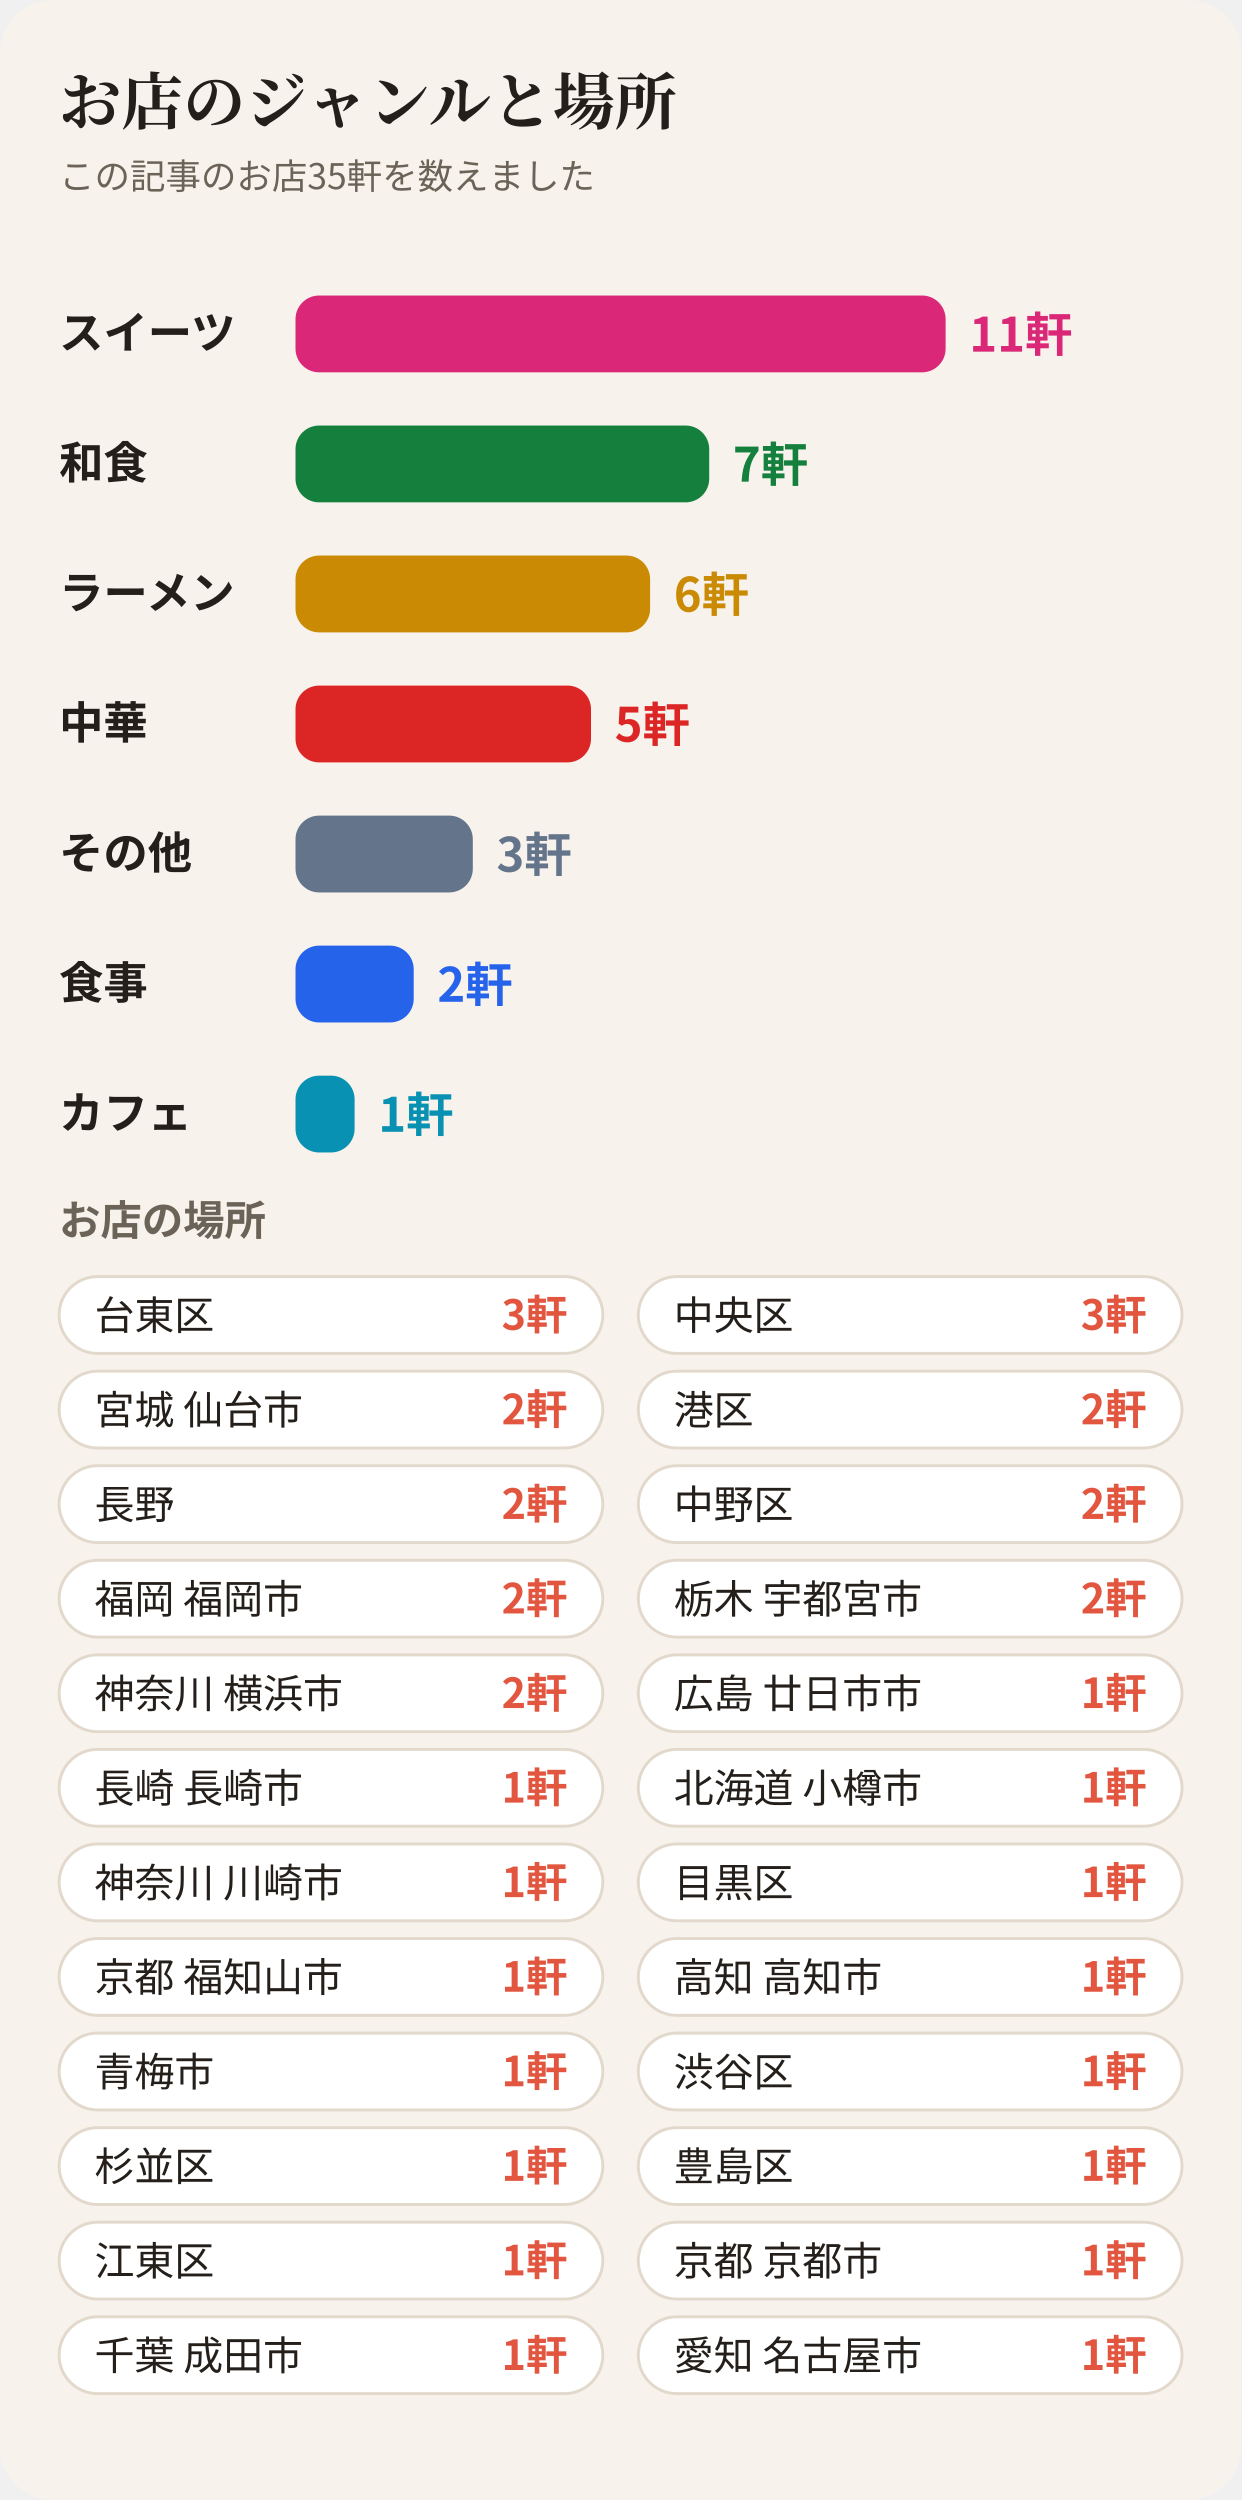
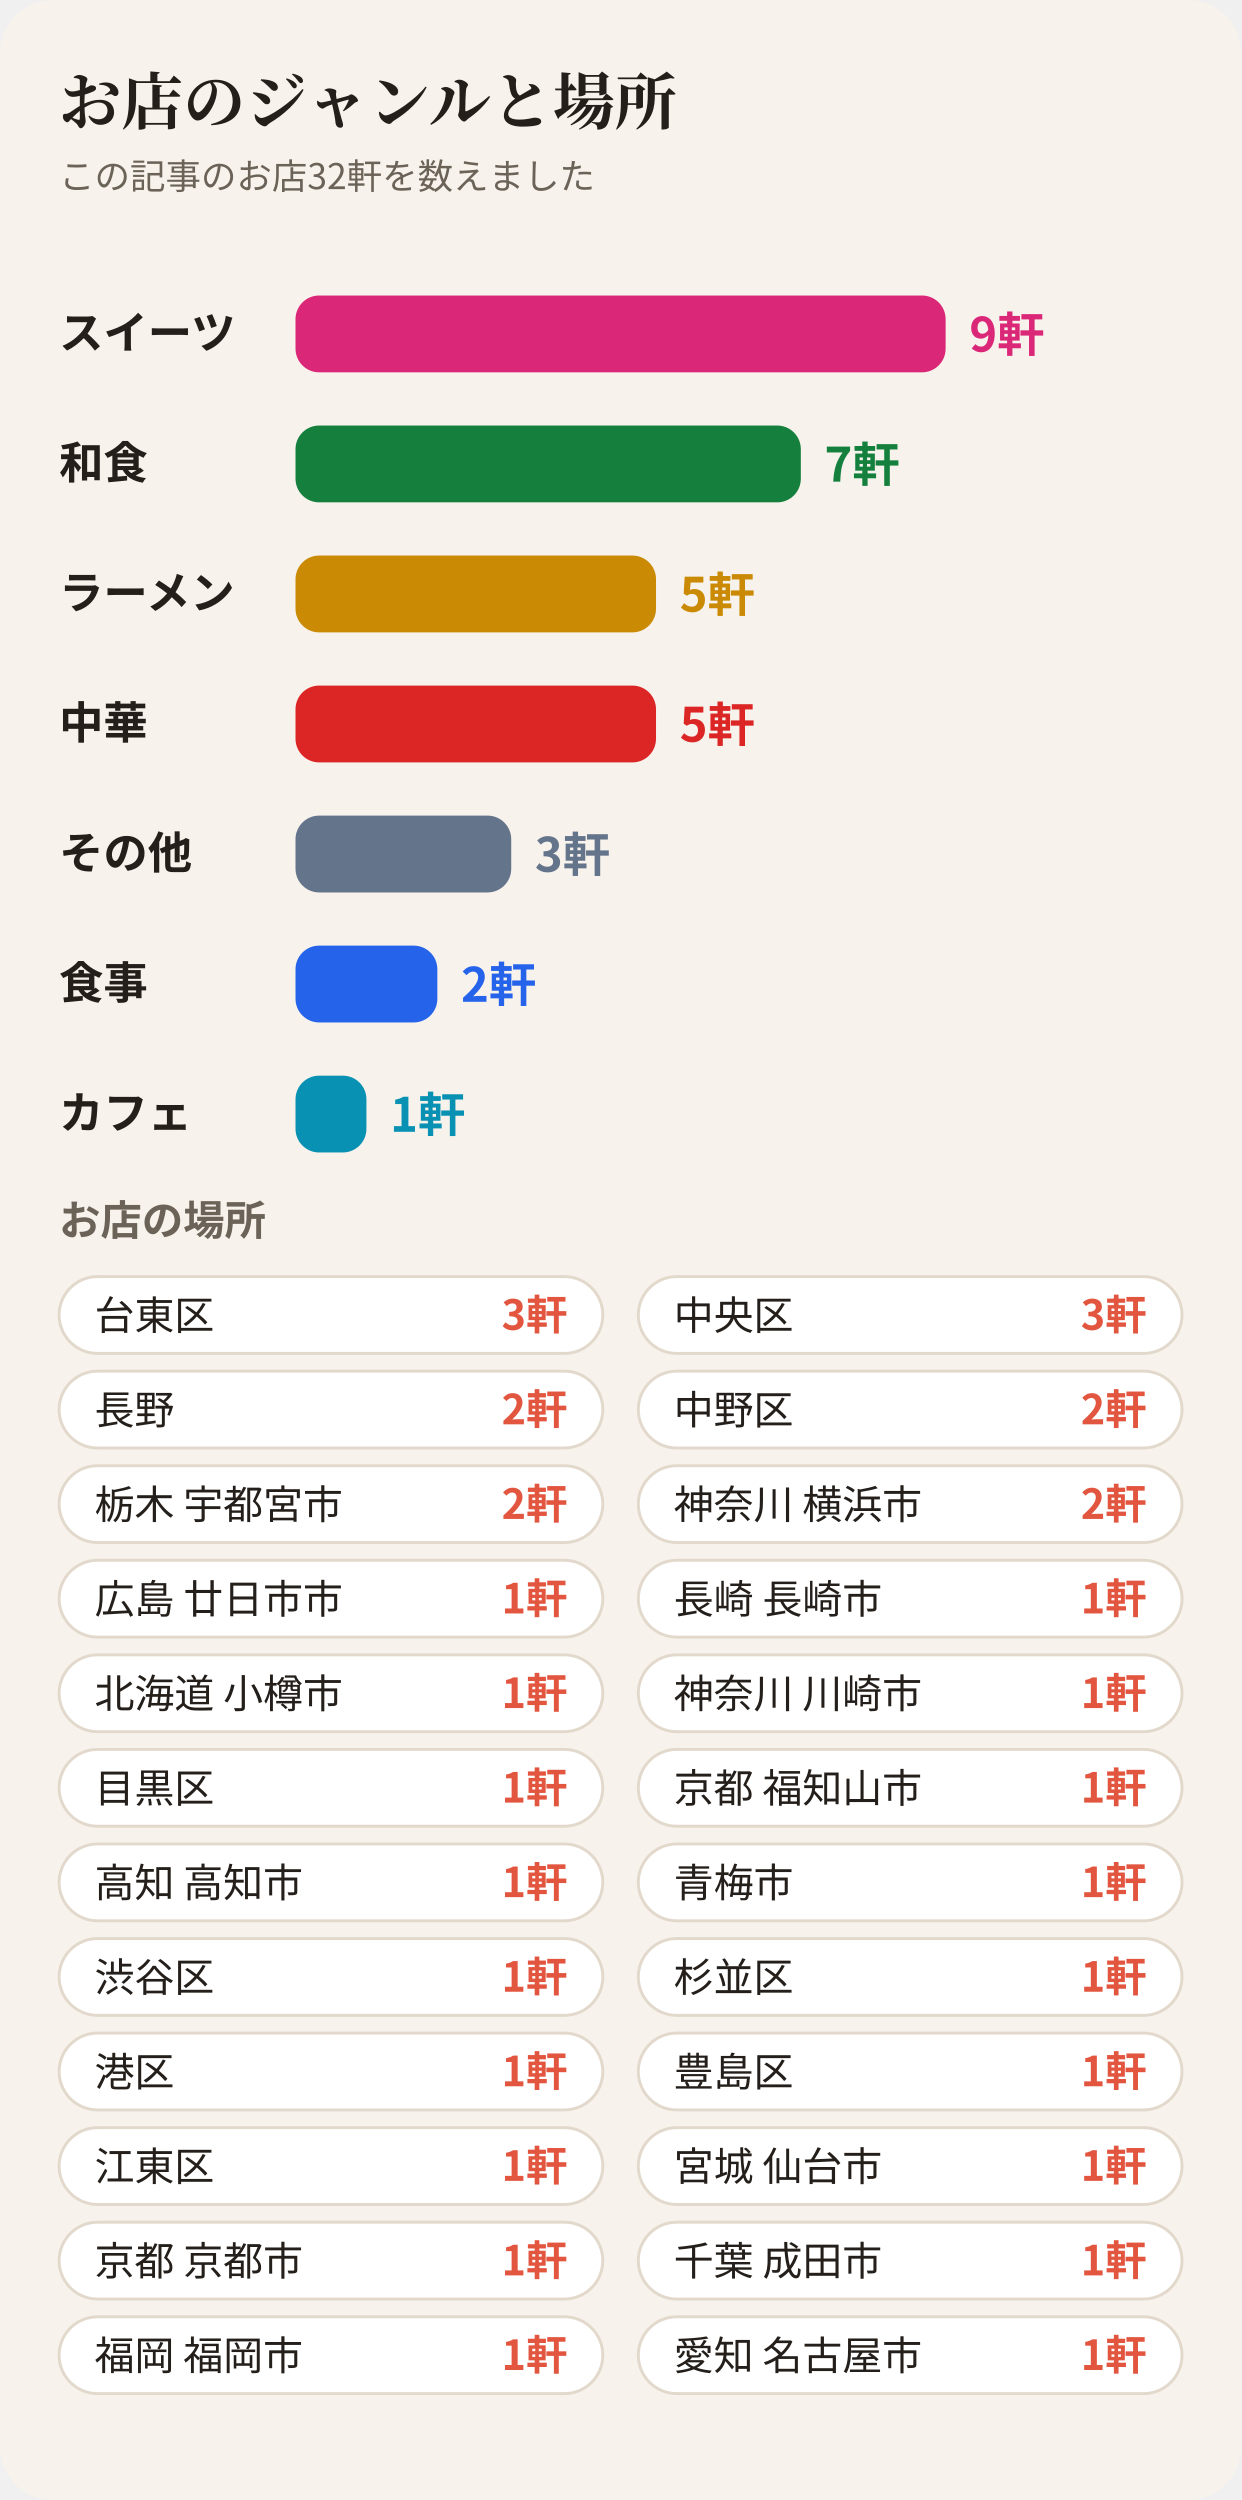
<svg xmlns="http://www.w3.org/2000/svg" viewBox="0 0 420 846" width="420" height="846" font-family="'Hiragino Sans','Noto Sans CJK JP','Noto Sans JP',sans-serif">
  <rect width="420" height="846" rx="18" fill="#F7F3EC" />
  <text x="20" y="42" font-size="21" font-weight="800" fill="#241F1A" font-family="'Hiragino Mincho ProN','Noto Serif CJK JP','Noto Serif JP',serif">お店のジャンルと場所</text>
-   <text x="20" y="64" font-size="12" fill="#6B6258">この記事のお店35軒を数えました</text>
+   <text x="20" y="64" font-size="12" fill="#6B6258">この記事のお店32軒を数えました</text>
  <text x="20" y="118" font-size="15" font-weight="700" fill="#241F1A">スイーツ</text>
  <rect x="100" y="100" width="220" height="26" rx="8" fill="#db2777" />
-   <text x="328" y="119" font-size="16" font-weight="800" fill="#db2777">11軒</text>
+   <text x="328" y="119" font-size="16" font-weight="800" fill="#db2777">9軒</text>
  <text x="20" y="162" font-size="15" font-weight="700" fill="#241F1A">和食</text>
-   <rect x="100" y="144" width="140" height="26" rx="8" fill="#15803d" />
-   <text x="248" y="163" font-size="16" font-weight="800" fill="#15803d">7軒</text>
+   <rect x="100" y="144" width="171" height="26" rx="8" fill="#15803d" />
+   <text x="279" y="163" font-size="16" font-weight="800" fill="#15803d">7軒</text>
  <text x="20" y="206" font-size="15" font-weight="700" fill="#241F1A">ラーメン</text>
-   <rect x="100" y="188" width="120" height="26" rx="8" fill="#ca8a04" />
-   <text x="228" y="207" font-size="16" font-weight="800" fill="#ca8a04">6軒</text>
+   <rect x="100" y="188" width="122" height="26" rx="8" fill="#ca8a04" />
+   <text x="230" y="207" font-size="16" font-weight="800" fill="#ca8a04">5軒</text>
  <text x="20" y="250" font-size="15" font-weight="700" fill="#241F1A">中華</text>
-   <rect x="100" y="232" width="100" height="26" rx="8" fill="#dc2626" />
-   <text x="208" y="251" font-size="16" font-weight="800" fill="#dc2626">5軒</text>
+   <rect x="100" y="232" width="122" height="26" rx="8" fill="#dc2626" />
+   <text x="230" y="251" font-size="16" font-weight="800" fill="#dc2626">5軒</text>
  <text x="20" y="294" font-size="15" font-weight="700" fill="#241F1A">その他</text>
-   <rect x="100" y="276" width="60" height="26" rx="8" fill="#64748b" />
-   <text x="168" y="295" font-size="16" font-weight="800" fill="#64748b">3軒</text>
+   <rect x="100" y="276" width="73" height="26" rx="8" fill="#64748b" />
+   <text x="181" y="295" font-size="16" font-weight="800" fill="#64748b">3軒</text>
  <text x="20" y="338" font-size="15" font-weight="700" fill="#241F1A">食事</text>
-   <rect x="100" y="320" width="40" height="26" rx="8" fill="#2563eb" />
-   <text x="148" y="339" font-size="16" font-weight="800" fill="#2563eb">2軒</text>
+   <rect x="100" y="320" width="48" height="26" rx="8" fill="#2563eb" />
+   <text x="156" y="339" font-size="16" font-weight="800" fill="#2563eb">2軒</text>
  <text x="20" y="382" font-size="15" font-weight="700" fill="#241F1A">カフェ</text>
-   <rect x="100" y="364" width="20" height="26" rx="8" fill="#0891b2" />
-   <text x="128" y="383" font-size="16" font-weight="800" fill="#0891b2">1軒</text>
+   <rect x="100" y="364" width="24" height="26" rx="8" fill="#0891b2" />
+   <text x="132" y="383" font-size="16" font-weight="800" fill="#0891b2">1軒</text>
  <text x="20" y="418" font-size="14" font-weight="700" fill="#6B6258">お店の場所</text>
  <rect x="20" y="432" width="184" height="26" rx="13" fill="#fff" stroke="#E2D9CC" />
  <text x="32" y="450" font-size="13.5" fill="#241F1A">台東区</text>
  <text x="192" y="450" font-size="14" font-weight="800" text-anchor="end" fill="#e2553f">3軒</text>
  <rect x="216" y="432" width="184" height="26" rx="13" fill="#fff" stroke="#E2D9CC" />
  <text x="228" y="450" font-size="13.5" fill="#241F1A">中央区</text>
  <text x="388" y="450" font-size="14" font-weight="800" text-anchor="end" fill="#e2553f">3軒</text>
  <rect x="20" y="464" width="184" height="26" rx="13" fill="#fff" stroke="#E2D9CC" />
-   <text x="32" y="482" font-size="13.5" fill="#241F1A">宮城 仙台市</text>
+   <text x="32" y="482" font-size="13.5" fill="#241F1A">長野</text>
  <text x="192" y="482" font-size="14" font-weight="800" text-anchor="end" fill="#e2553f">2軒</text>
  <rect x="216" y="464" width="184" height="26" rx="13" fill="#fff" stroke="#E2D9CC" />
-   <text x="228" y="482" font-size="13.5" fill="#241F1A">港区</text>
+   <text x="228" y="482" font-size="13.5" fill="#241F1A">中野区</text>
  <text x="388" y="482" font-size="14" font-weight="800" text-anchor="end" fill="#e2553f">2軒</text>
  <rect x="20" y="496" width="184" height="26" rx="13" fill="#fff" stroke="#E2D9CC" />
-   <text x="32" y="514" font-size="13.5" fill="#241F1A">長野</text>
+   <text x="32" y="514" font-size="13.5" fill="#241F1A">栃木 宇都宮市</text>
  <text x="192" y="514" font-size="14" font-weight="800" text-anchor="end" fill="#e2553f">2軒</text>
  <rect x="216" y="496" width="184" height="26" rx="13" fill="#fff" stroke="#E2D9CC" />
-   <text x="228" y="514" font-size="13.5" fill="#241F1A">中野区</text>
+   <text x="228" y="514" font-size="13.5" fill="#241F1A">神奈川 横浜市</text>
  <text x="388" y="514" font-size="14" font-weight="800" text-anchor="end" fill="#e2553f">2軒</text>
  <rect x="20" y="528" width="184" height="26" rx="13" fill="#fff" stroke="#E2D9CC" />
-   <text x="32" y="546" font-size="13.5" fill="#241F1A">福岡 福岡市</text>
-   <text x="192" y="546" font-size="14" font-weight="800" text-anchor="end" fill="#e2553f">2軒</text>
+   <text x="32" y="546" font-size="13.5" fill="#241F1A">広島 廿日市市</text>
+   <text x="192" y="546" font-size="14" font-weight="800" text-anchor="end" fill="#e2553f">1軒</text>
  <rect x="216" y="528" width="184" height="26" rx="13" fill="#fff" stroke="#E2D9CC" />
-   <text x="228" y="546" font-size="13.5" fill="#241F1A">栃木 宇都宮市</text>
-   <text x="388" y="546" font-size="14" font-weight="800" text-anchor="end" fill="#e2553f">2軒</text>
+   <text x="228" y="546" font-size="13.5" fill="#241F1A">長崎 長崎市</text>
+   <text x="388" y="546" font-size="14" font-weight="800" text-anchor="end" fill="#e2553f">1軒</text>
  <rect x="20" y="560" width="184" height="26" rx="13" fill="#fff" stroke="#E2D9CC" />
-   <text x="32" y="578" font-size="13.5" fill="#241F1A">神奈川 横浜市</text>
-   <text x="192" y="578" font-size="14" font-weight="800" text-anchor="end" fill="#e2553f">2軒</text>
+   <text x="32" y="578" font-size="13.5" fill="#241F1A">北海道 小樽市</text>
+   <text x="192" y="578" font-size="14" font-weight="800" text-anchor="end" fill="#e2553f">1軒</text>
  <rect x="216" y="560" width="184" height="26" rx="13" fill="#fff" stroke="#E2D9CC" />
-   <text x="228" y="578" font-size="13.5" fill="#241F1A">広島 廿日市市</text>
+   <text x="228" y="578" font-size="13.5" fill="#241F1A">神奈川 川崎市</text>
  <text x="388" y="578" font-size="14" font-weight="800" text-anchor="end" fill="#e2553f">1軒</text>
  <rect x="20" y="592" width="184" height="26" rx="13" fill="#fff" stroke="#E2D9CC" />
-   <text x="32" y="610" font-size="13.5" fill="#241F1A">長崎 長崎市</text>
+   <text x="32" y="610" font-size="13.5" fill="#241F1A">目黒区</text>
  <text x="192" y="610" font-size="14" font-weight="800" text-anchor="end" fill="#e2553f">1軒</text>
  <rect x="216" y="592" width="184" height="26" rx="13" fill="#fff" stroke="#E2D9CC" />
-   <text x="228" y="610" font-size="13.5" fill="#241F1A">北海道 小樽市</text>
+   <text x="228" y="610" font-size="13.5" fill="#241F1A">京都 福知山市</text>
  <text x="388" y="610" font-size="14" font-weight="800" text-anchor="end" fill="#e2553f">1軒</text>
  <rect x="20" y="624" width="184" height="26" rx="13" fill="#fff" stroke="#E2D9CC" />
-   <text x="32" y="642" font-size="13.5" fill="#241F1A">神奈川 川崎市</text>
+   <text x="32" y="642" font-size="13.5" fill="#241F1A">高知 高知市</text>
  <text x="192" y="642" font-size="14" font-weight="800" text-anchor="end" fill="#e2553f">1軒</text>
  <rect x="216" y="624" width="184" height="26" rx="13" fill="#fff" stroke="#E2D9CC" />
-   <text x="228" y="642" font-size="13.5" fill="#241F1A">目黒区</text>
+   <text x="228" y="642" font-size="13.5" fill="#241F1A">青梅市</text>
  <text x="388" y="642" font-size="14" font-weight="800" text-anchor="end" fill="#e2553f">1軒</text>
  <rect x="20" y="656" width="184" height="26" rx="13" fill="#fff" stroke="#E2D9CC" />
-   <text x="32" y="674" font-size="13.5" fill="#241F1A">京都 福知山市</text>
+   <text x="32" y="674" font-size="13.5" fill="#241F1A">渋谷区</text>
  <text x="192" y="674" font-size="14" font-weight="800" text-anchor="end" fill="#e2553f">1軒</text>
  <rect x="216" y="656" width="184" height="26" rx="13" fill="#fff" stroke="#E2D9CC" />
-   <text x="228" y="674" font-size="13.5" fill="#241F1A">高知 高知市</text>
+   <text x="228" y="674" font-size="13.5" fill="#241F1A">杉並区</text>
  <text x="388" y="674" font-size="14" font-weight="800" text-anchor="end" fill="#e2553f">1軒</text>
  <rect x="20" y="688" width="184" height="26" rx="13" fill="#fff" stroke="#E2D9CC" />
-   <text x="32" y="706" font-size="13.5" fill="#241F1A">青梅市</text>
+   <text x="32" y="706" font-size="13.5" fill="#241F1A">港区</text>
  <text x="192" y="706" font-size="14" font-weight="800" text-anchor="end" fill="#e2553f">1軒</text>
  <rect x="216" y="688" width="184" height="26" rx="13" fill="#fff" stroke="#E2D9CC" />
-   <text x="228" y="706" font-size="13.5" fill="#241F1A">渋谷区</text>
+   <text x="228" y="706" font-size="13.5" fill="#241F1A">豊島区</text>
  <text x="388" y="706" font-size="14" font-weight="800" text-anchor="end" fill="#e2553f">1軒</text>
  <rect x="20" y="720" width="184" height="26" rx="13" fill="#fff" stroke="#E2D9CC" />
-   <text x="32" y="738" font-size="13.5" fill="#241F1A">杉並区</text>
+   <text x="32" y="738" font-size="13.5" fill="#241F1A">江東区</text>
  <text x="192" y="738" font-size="14" font-weight="800" text-anchor="end" fill="#e2553f">1軒</text>
  <rect x="216" y="720" width="184" height="26" rx="13" fill="#fff" stroke="#E2D9CC" />
-   <text x="228" y="738" font-size="13.5" fill="#241F1A">豊島区</text>
+   <text x="228" y="738" font-size="13.5" fill="#241F1A">宮城 仙台市</text>
  <text x="388" y="738" font-size="14" font-weight="800" text-anchor="end" fill="#e2553f">1軒</text>
  <rect x="20" y="752" width="184" height="26" rx="13" fill="#fff" stroke="#E2D9CC" />
-   <text x="32" y="770" font-size="13.5" fill="#241F1A">江東区</text>
+   <text x="32" y="770" font-size="13.5" fill="#241F1A">京都 京都市</text>
  <text x="192" y="770" font-size="14" font-weight="800" text-anchor="end" fill="#e2553f">1軒</text>
  <rect x="216" y="752" width="184" height="26" rx="13" fill="#fff" stroke="#E2D9CC" />
-   <text x="228" y="770" font-size="13.5" fill="#241F1A">京都 京都市</text>
+   <text x="228" y="770" font-size="13.5" fill="#241F1A">千葉 成田市</text>
  <text x="388" y="770" font-size="14" font-weight="800" text-anchor="end" fill="#e2553f">1軒</text>
  <rect x="20" y="784" width="184" height="26" rx="13" fill="#fff" stroke="#E2D9CC" />
-   <text x="32" y="802" font-size="13.5" fill="#241F1A">千葉 成田市</text>
+   <text x="32" y="802" font-size="13.5" fill="#241F1A">福岡 福岡市</text>
  <text x="192" y="802" font-size="14" font-weight="800" text-anchor="end" fill="#e2553f">1軒</text>
  <rect x="216" y="784" width="184" height="26" rx="13" fill="#fff" stroke="#E2D9CC" />
  <text x="228" y="802" font-size="13.5" fill="#241F1A">愛知 名古屋市</text>
  <text x="388" y="802" font-size="14" font-weight="800" text-anchor="end" fill="#e2553f">1軒</text>
</svg>
